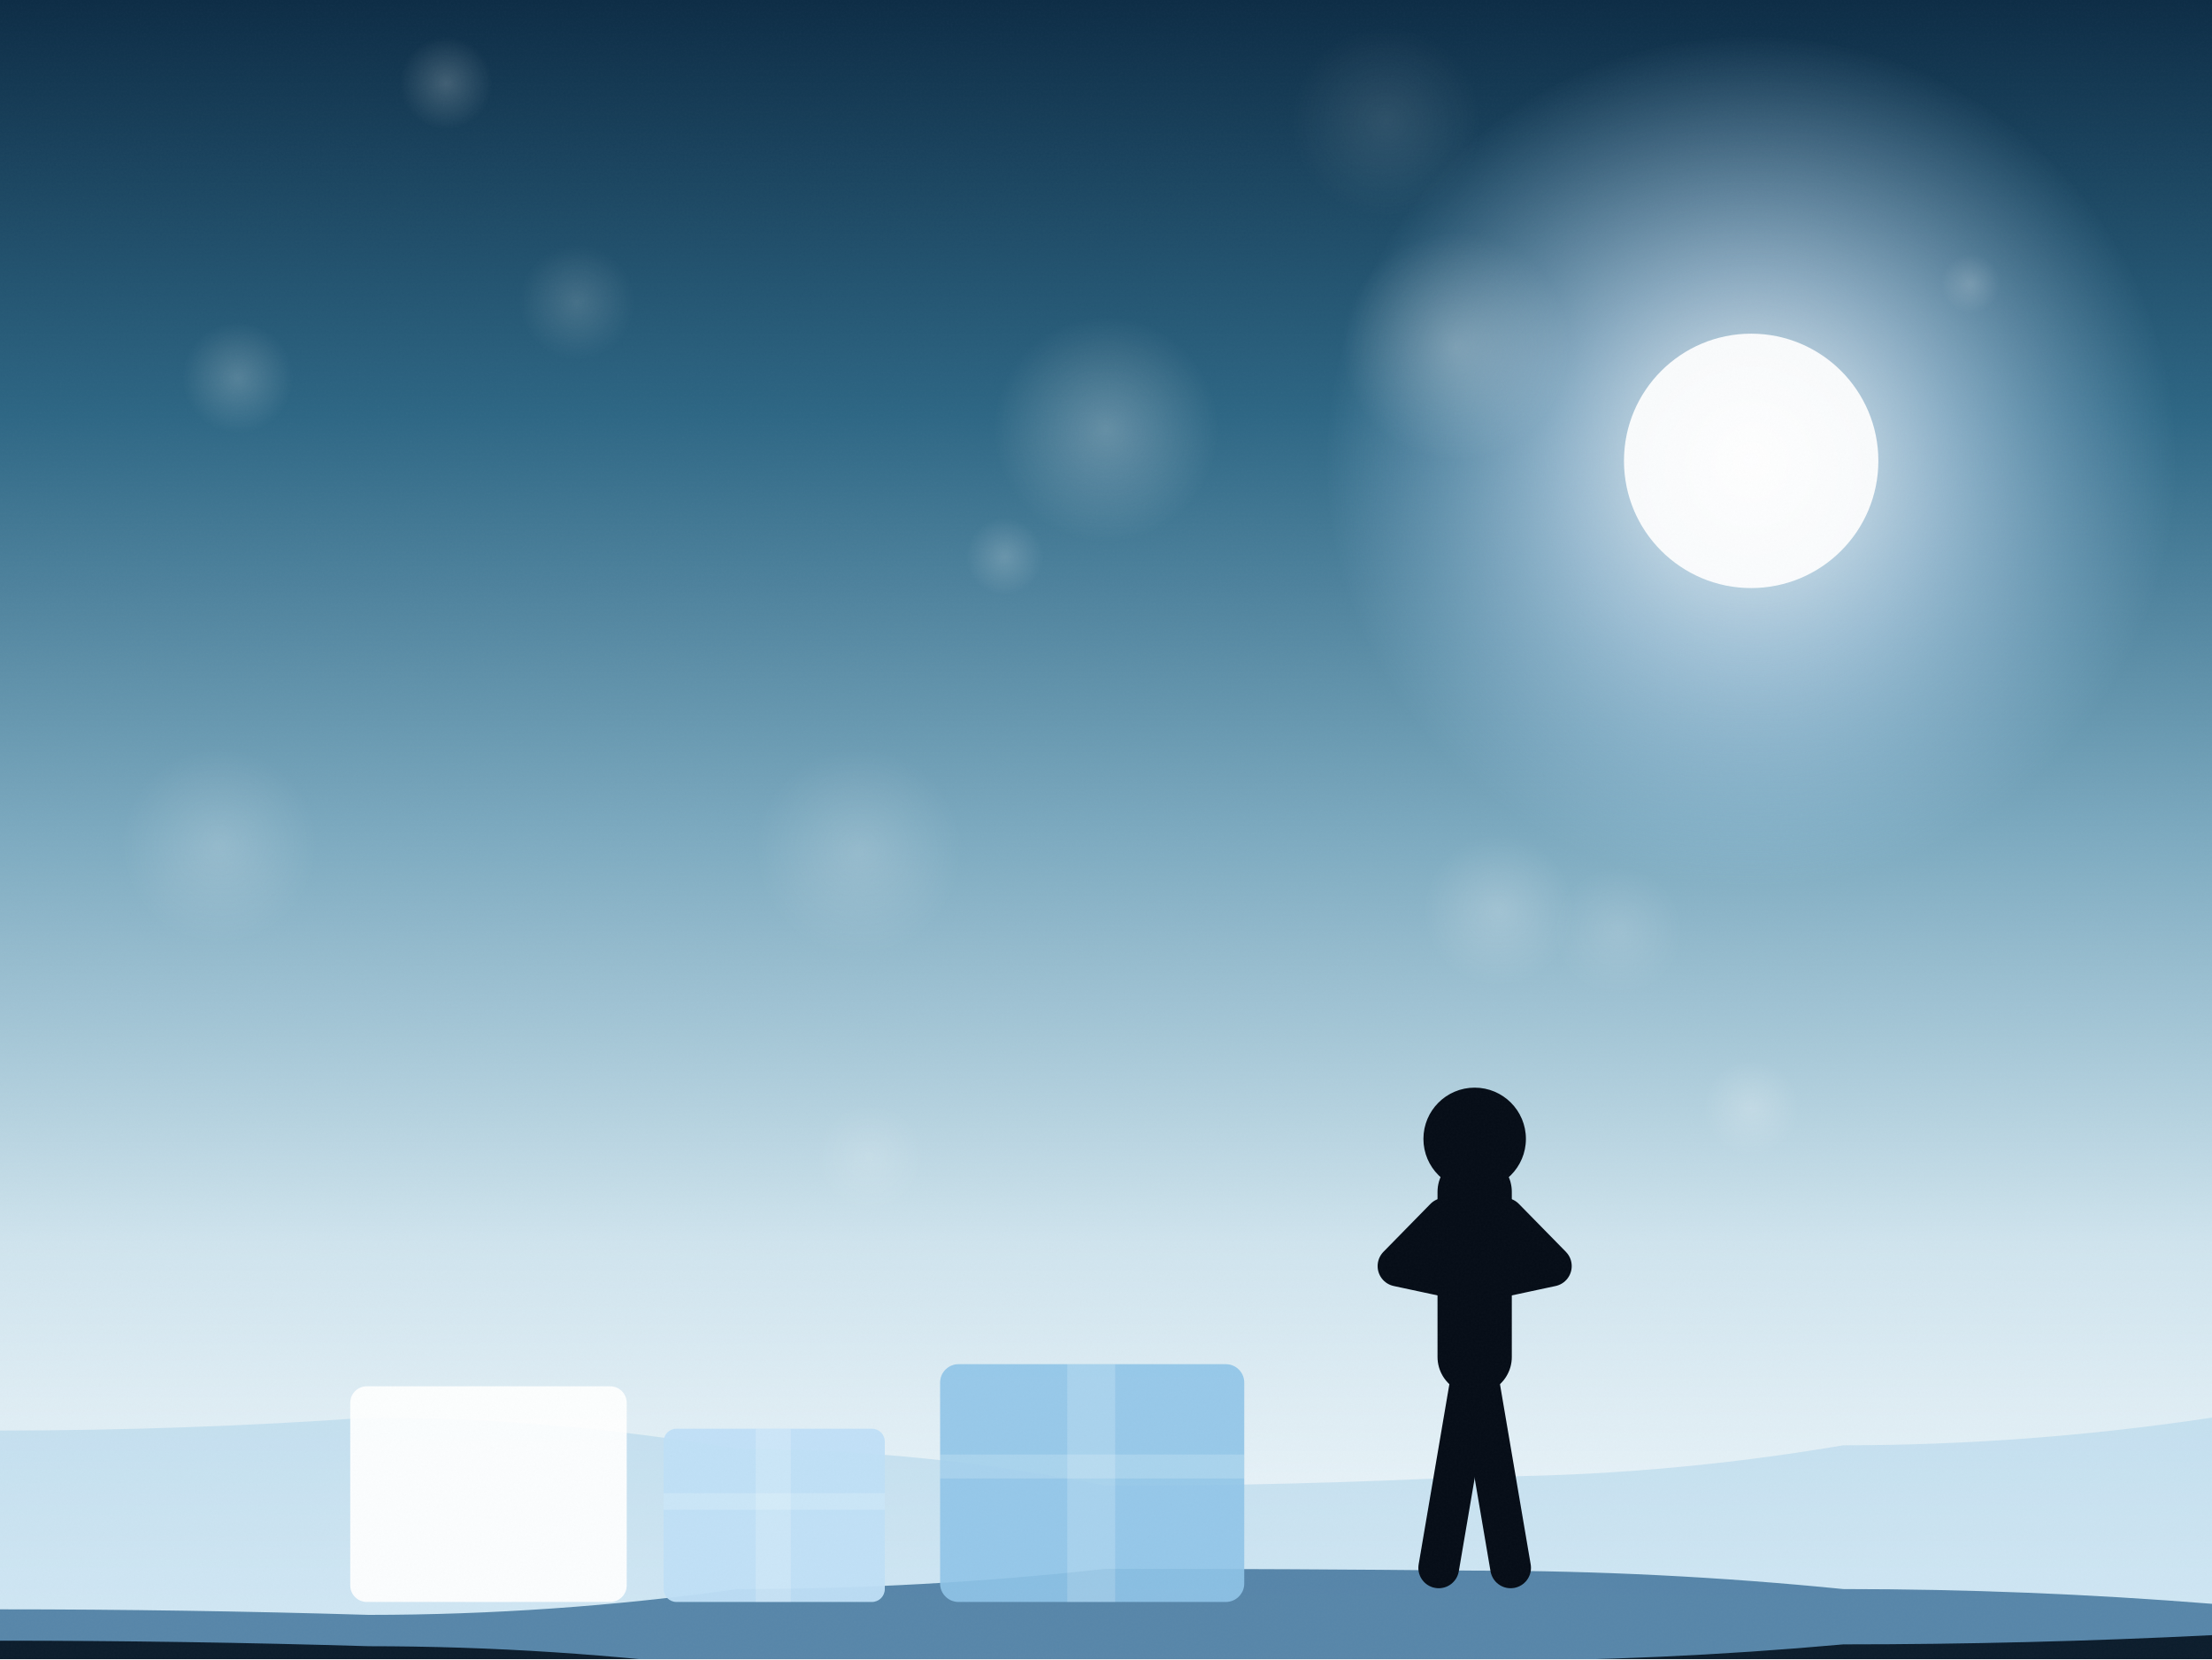
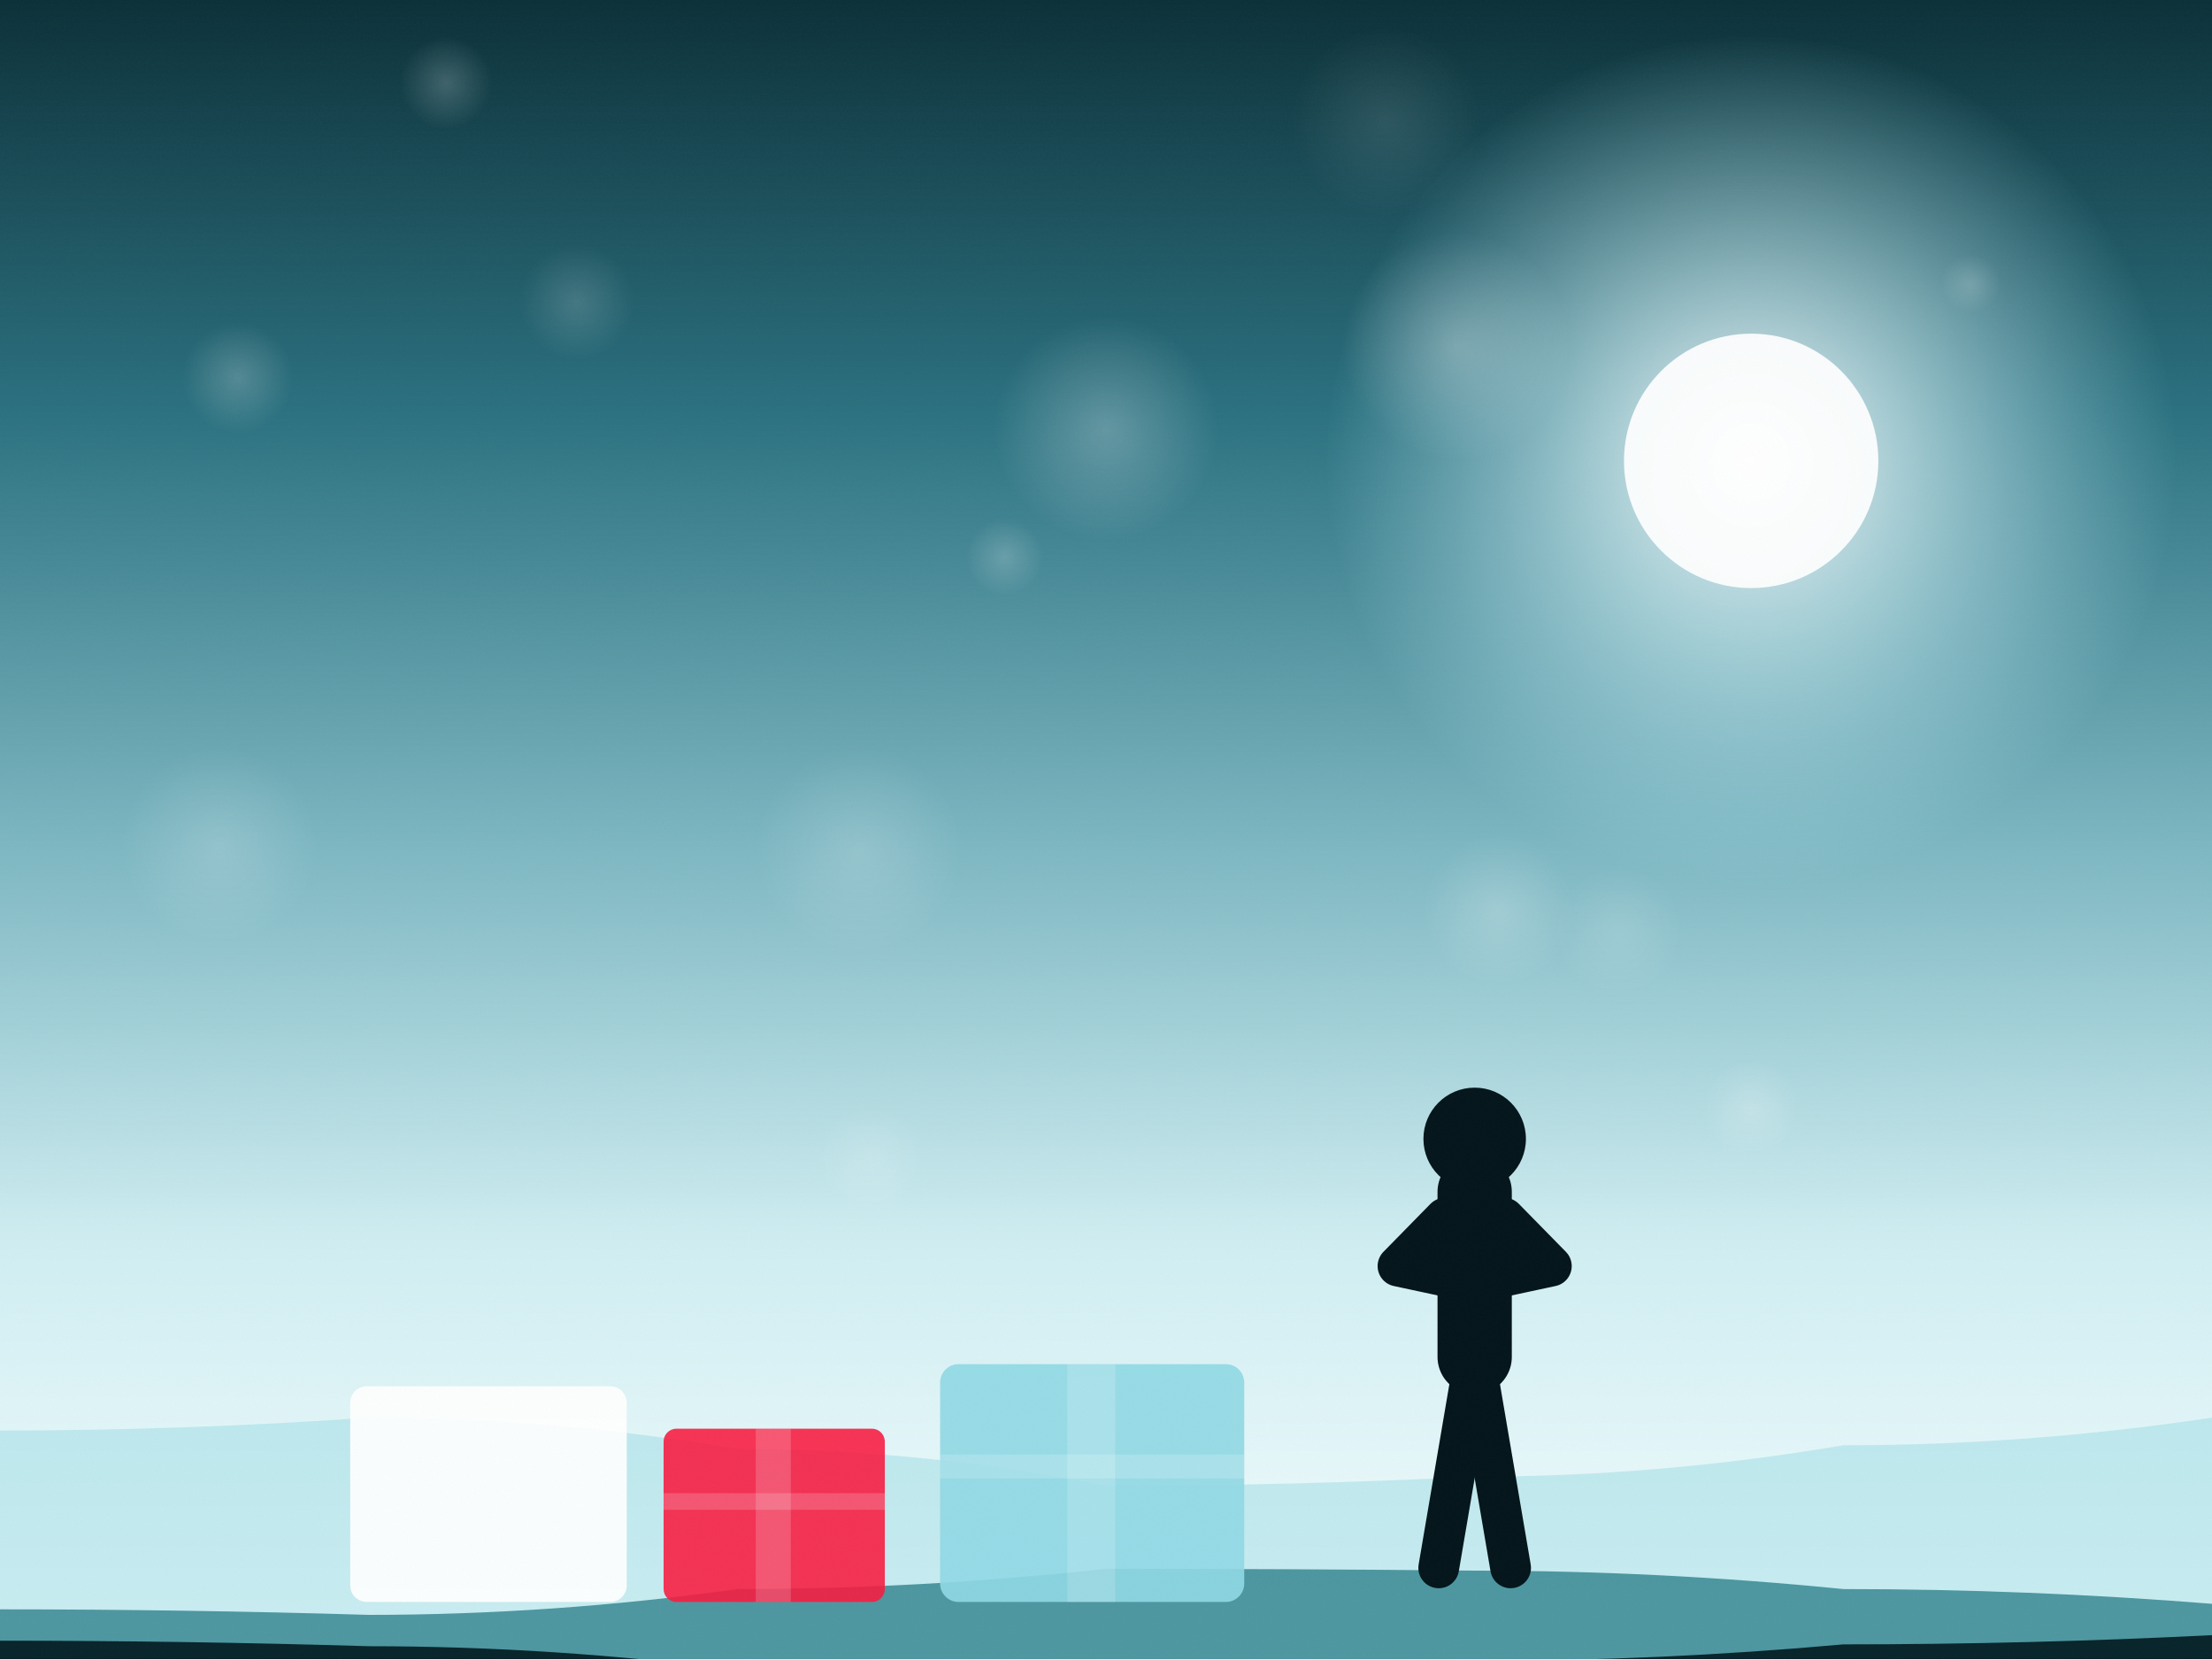
<svg xmlns="http://www.w3.org/2000/svg" viewBox="0 0 1200 900" width="1200" height="900" role="img" preserveAspectRatio="xMidYMid slice">
  <defs>
    <linearGradient id="gal09_sky" x1="0" y1="0" x2="0" y2="1">
-       <stop offset="0.00" stop-color="#0c2c45" />
-       <stop offset="0.25" stop-color="#2d6684" />
-       <stop offset="0.50" stop-color="#7ba9bf" />
-       <stop offset="0.75" stop-color="#cfe4ee" />
-       <stop offset="1.00" stop-color="#f6fbfe" />
+       <stop offset="0.00" stop-color="#0b3038" />
+       <stop offset="0.25" stop-color="#2b7180" />
+       <stop offset="0.50" stop-color="#79b4bf" />
+       <stop offset="0.75" stop-color="#cfeef2" />
+       <stop offset="1.00" stop-color="#f6fdfe" />
    </linearGradient>
    <radialGradient id="gal09_sun">
      <stop offset="0" stop-color="#ffffff" stop-opacity=".96" />
-       <stop offset=".45" stop-color="#dceeff" stop-opacity=".55" />
-       <stop offset="1" stop-color="#b9dcf7" stop-opacity="0" />
+       <stop offset=".45" stop-color="#dcf7fb" stop-opacity=".55" />
+       <stop offset="1" stop-color="#b9eaf3" stop-opacity="0" />
    </radialGradient>
    <radialGradient id="gal09_bok">
      <stop offset="0" stop-color="#ffffff" stop-opacity=".55" />
      <stop offset="1" stop-color="#ffffff" stop-opacity="0" />
    </radialGradient>
    <filter id="gal09_gr" x="0" y="0" width="100%" height="100%">
      <feTurbulence type="fractalNoise" baseFrequency="0.9" numOctaves="3" stitchTiles="stitch" />
      <feColorMatrix type="saturate" values="0" />
      <feComponentTransfer>
        <feFuncA type="linear" slope="0.5" />
      </feComponentTransfer>
    </filter>
    <filter id="gal09_soft" x="-20%" y="-20%" width="140%" height="140%">
      <feGaussianBlur stdDeviation="14" />
    </filter>
  </defs>
  <rect width="1200" height="900" fill="url(#gal09_sky)" />
  <circle cx="950" cy="250" r="230" fill="url(#gal09_sun)" />
  <circle cx="950" cy="250" r="69" fill="#ffffff" opacity=".92" />
  <circle cx="813" cy="494" r="41" fill="url(#gal09_bok)" opacity="0.34" />
  <circle cx="472" cy="628" r="29" fill="url(#gal09_bok)" opacity="0.23" />
  <circle cx="313" cy="164" r="31" fill="url(#gal09_bok)" opacity="0.27" />
  <circle cx="129" cy="205" r="30" fill="url(#gal09_bok)" opacity="0.36" />
  <circle cx="242" cy="45" r="25" fill="url(#gal09_bok)" opacity="0.35" />
  <circle cx="466" cy="462" r="56" fill="url(#gal09_bok)" opacity="0.31" />
  <circle cx="119" cy="459" r="53" fill="url(#gal09_bok)" opacity="0.31" />
  <circle cx="790" cy="188" r="62" fill="url(#gal09_bok)" opacity="0.45" />
  <circle cx="950" cy="601" r="26" fill="url(#gal09_bok)" opacity="0.35" />
  <circle cx="878" cy="505" r="35" fill="url(#gal09_bok)" opacity="0.22" />
  <circle cx="752" cy="66" r="51" fill="url(#gal09_bok)" opacity="0.18" />
  <circle cx="545" cy="302" r="21" fill="url(#gal09_bok)" opacity="0.33" />
  <circle cx="600" cy="233" r="61" fill="url(#gal09_bok)" opacity="0.46" />
  <circle cx="1069" cy="154" r="16" fill="url(#gal09_bok)" opacity="0.30" />
-   <path d="M0,900 L0,776 Q100,776 200,769 Q300,769 400,786 Q500,786 600,806 Q700,806 800,801 Q900,801 1000,784 Q1100,784 1200,769 L1200,900 Z" fill="#9ccbe6" opacity="0.4" />
-   <path d="M0,900 L0,873 Q100,873 200,876 Q300,876 400,862 Q500,862 600,851 Q700,851 800,852 Q900,852 1000,862 Q1100,862 1200,870 L1200,900 Z" fill="#2f6690" opacity="0.75" />
-   <path d="M0,900 L0,890 Q100,890 200,893 Q300,893 400,906 Q500,906 600,905 Q700,905 800,901 Q900,901 1000,892 Q1100,892 1200,887 L1200,900 Z" fill="#0b1c2c" opacity="1" />
+   <path d="M0,900 L0,776 Q100,776 200,769 Q300,769 400,786 Q500,786 600,806 Q700,806 800,801 Q900,801 1000,784 Q1100,784 1200,769 L1200,900 Z" fill="#88d5de" opacity="0.4" />
+   <path d="M0,900 L0,873 Q100,873 200,876 Q300,876 400,862 Q500,862 600,851 Q700,851 800,852 Q900,852 1000,862 Q1100,862 1200,870 L1200,900 Z" fill="#247a85" opacity="0.75" />
+   <path d="M0,900 L0,890 Q100,890 200,893 Q300,893 400,906 Q500,906 600,905 Q700,905 800,901 Q900,901 1000,892 Q1100,892 1200,887 L1200,900 Z" fill="#07242a" opacity="1" />
  <g opacity="0.92">
    <rect x="190" y="752" width="150" height="117" rx="9" fill="#ffffff" />
    <rect x="253" y="752" width="24" height="117" fill="#ffffff" opacity=".18" />
    <rect x="190" y="796" width="150" height="12" fill="#ffffff" opacity=".18" />
  </g>
-   <g opacity="0.95">
-     <rect x="360" y="775" width="120" height="94" rx="7" fill="#bfe0f7" />
+   <g opacity="0.88">
+     <rect x="360" y="775" width="120" height="94" rx="7" fill="#f9193e" />
    <rect x="410" y="775" width="19" height="94" fill="#ffffff" opacity=".18" />
    <rect x="360" y="810" width="120" height="9" fill="#ffffff" opacity=".18" />
  </g>
  <g opacity="0.9">
-     <rect x="510" y="740" width="165" height="129" rx="10" fill="#8fc4e8" />
+     <rect x="510" y="740" width="165" height="129" rx="10" fill="#8fd8e4" />
    <rect x="579" y="740" width="26" height="129" fill="#ffffff" opacity=".18" />
    <rect x="510" y="789" width="165" height="13" fill="#ffffff" opacity=".18" />
  </g>
-   <g fill="#050c16" stroke="#050c16" opacity="1.0" stroke-linecap="round" stroke-linejoin="round">
+   <g fill="#03141a" stroke="#03141a" opacity="1.0" stroke-linecap="round" stroke-linejoin="round">
    <circle cx="800.0" cy="617.8" r="27.3" />
    <line x1="800.0" y1="646.5" x2="800.0" y2="736.1" stroke-width="40.3" />
    <path d="M783.9,660.8 L758.4,686.8 L794.8,694.6" fill="none" stroke-width="22.1" />
    <path d="M816.1,660.8 L841.6,686.8 L805.2,694.6" fill="none" stroke-width="22.1" />
    <line x1="800.0" y1="736.1" x2="780.5" y2="850.5" stroke-width="22.1" />
    <line x1="800.0" y1="736.1" x2="819.5" y2="850.5" stroke-width="22.1" />
  </g>
  <rect width="1200" height="900" filter="url(#gal09_gr)" opacity="0.055" />
</svg>
